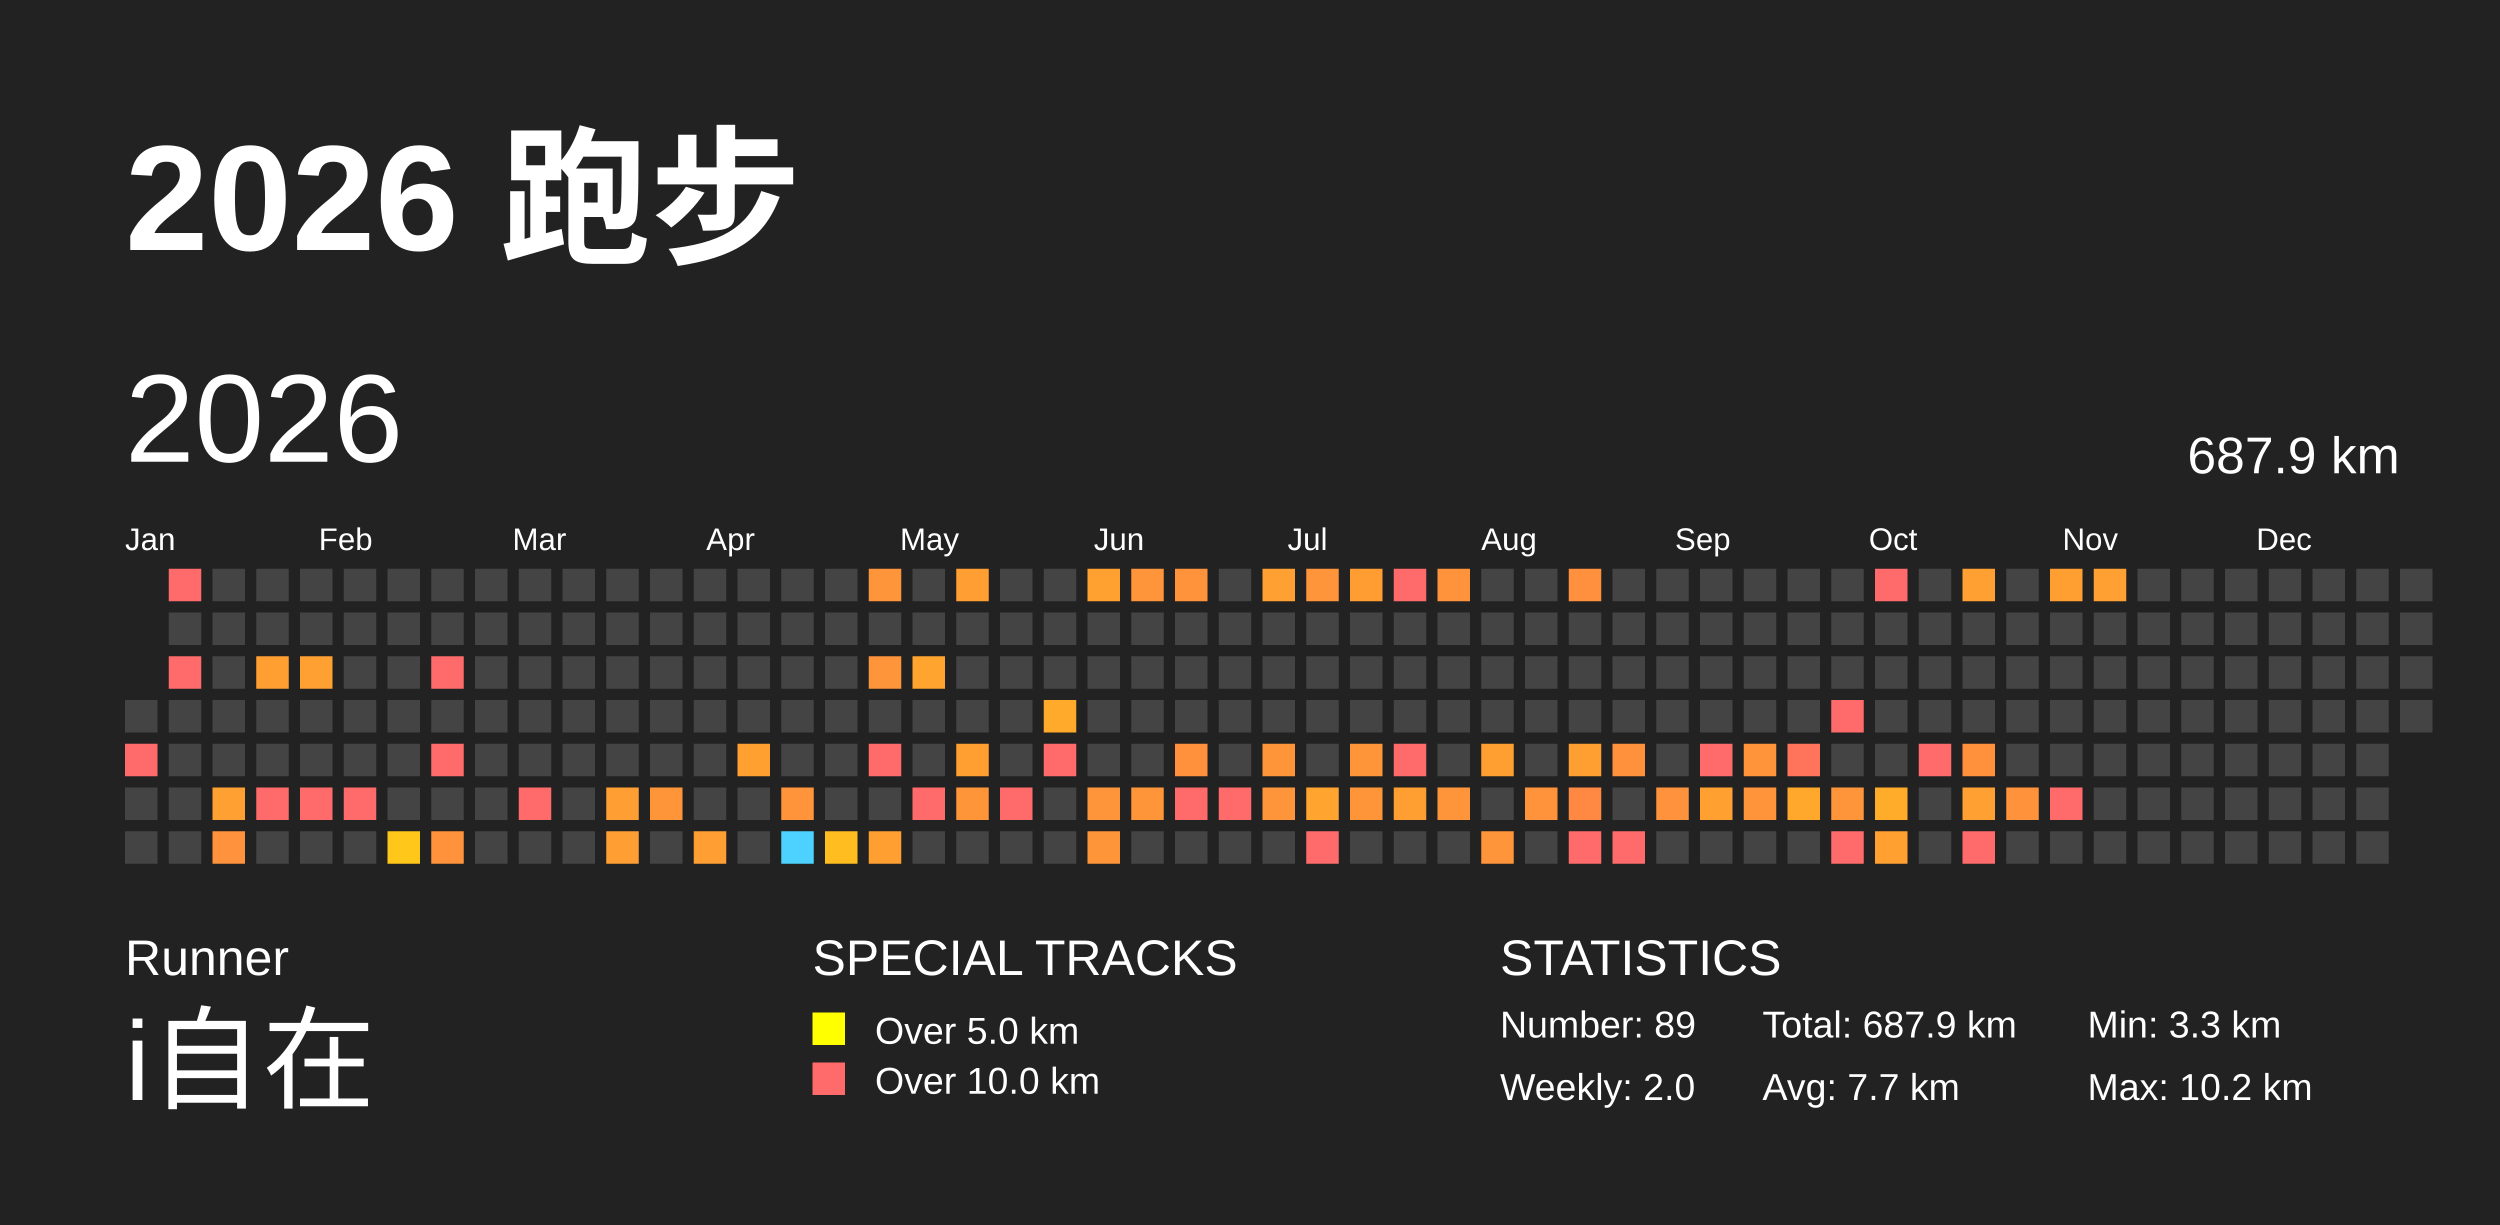
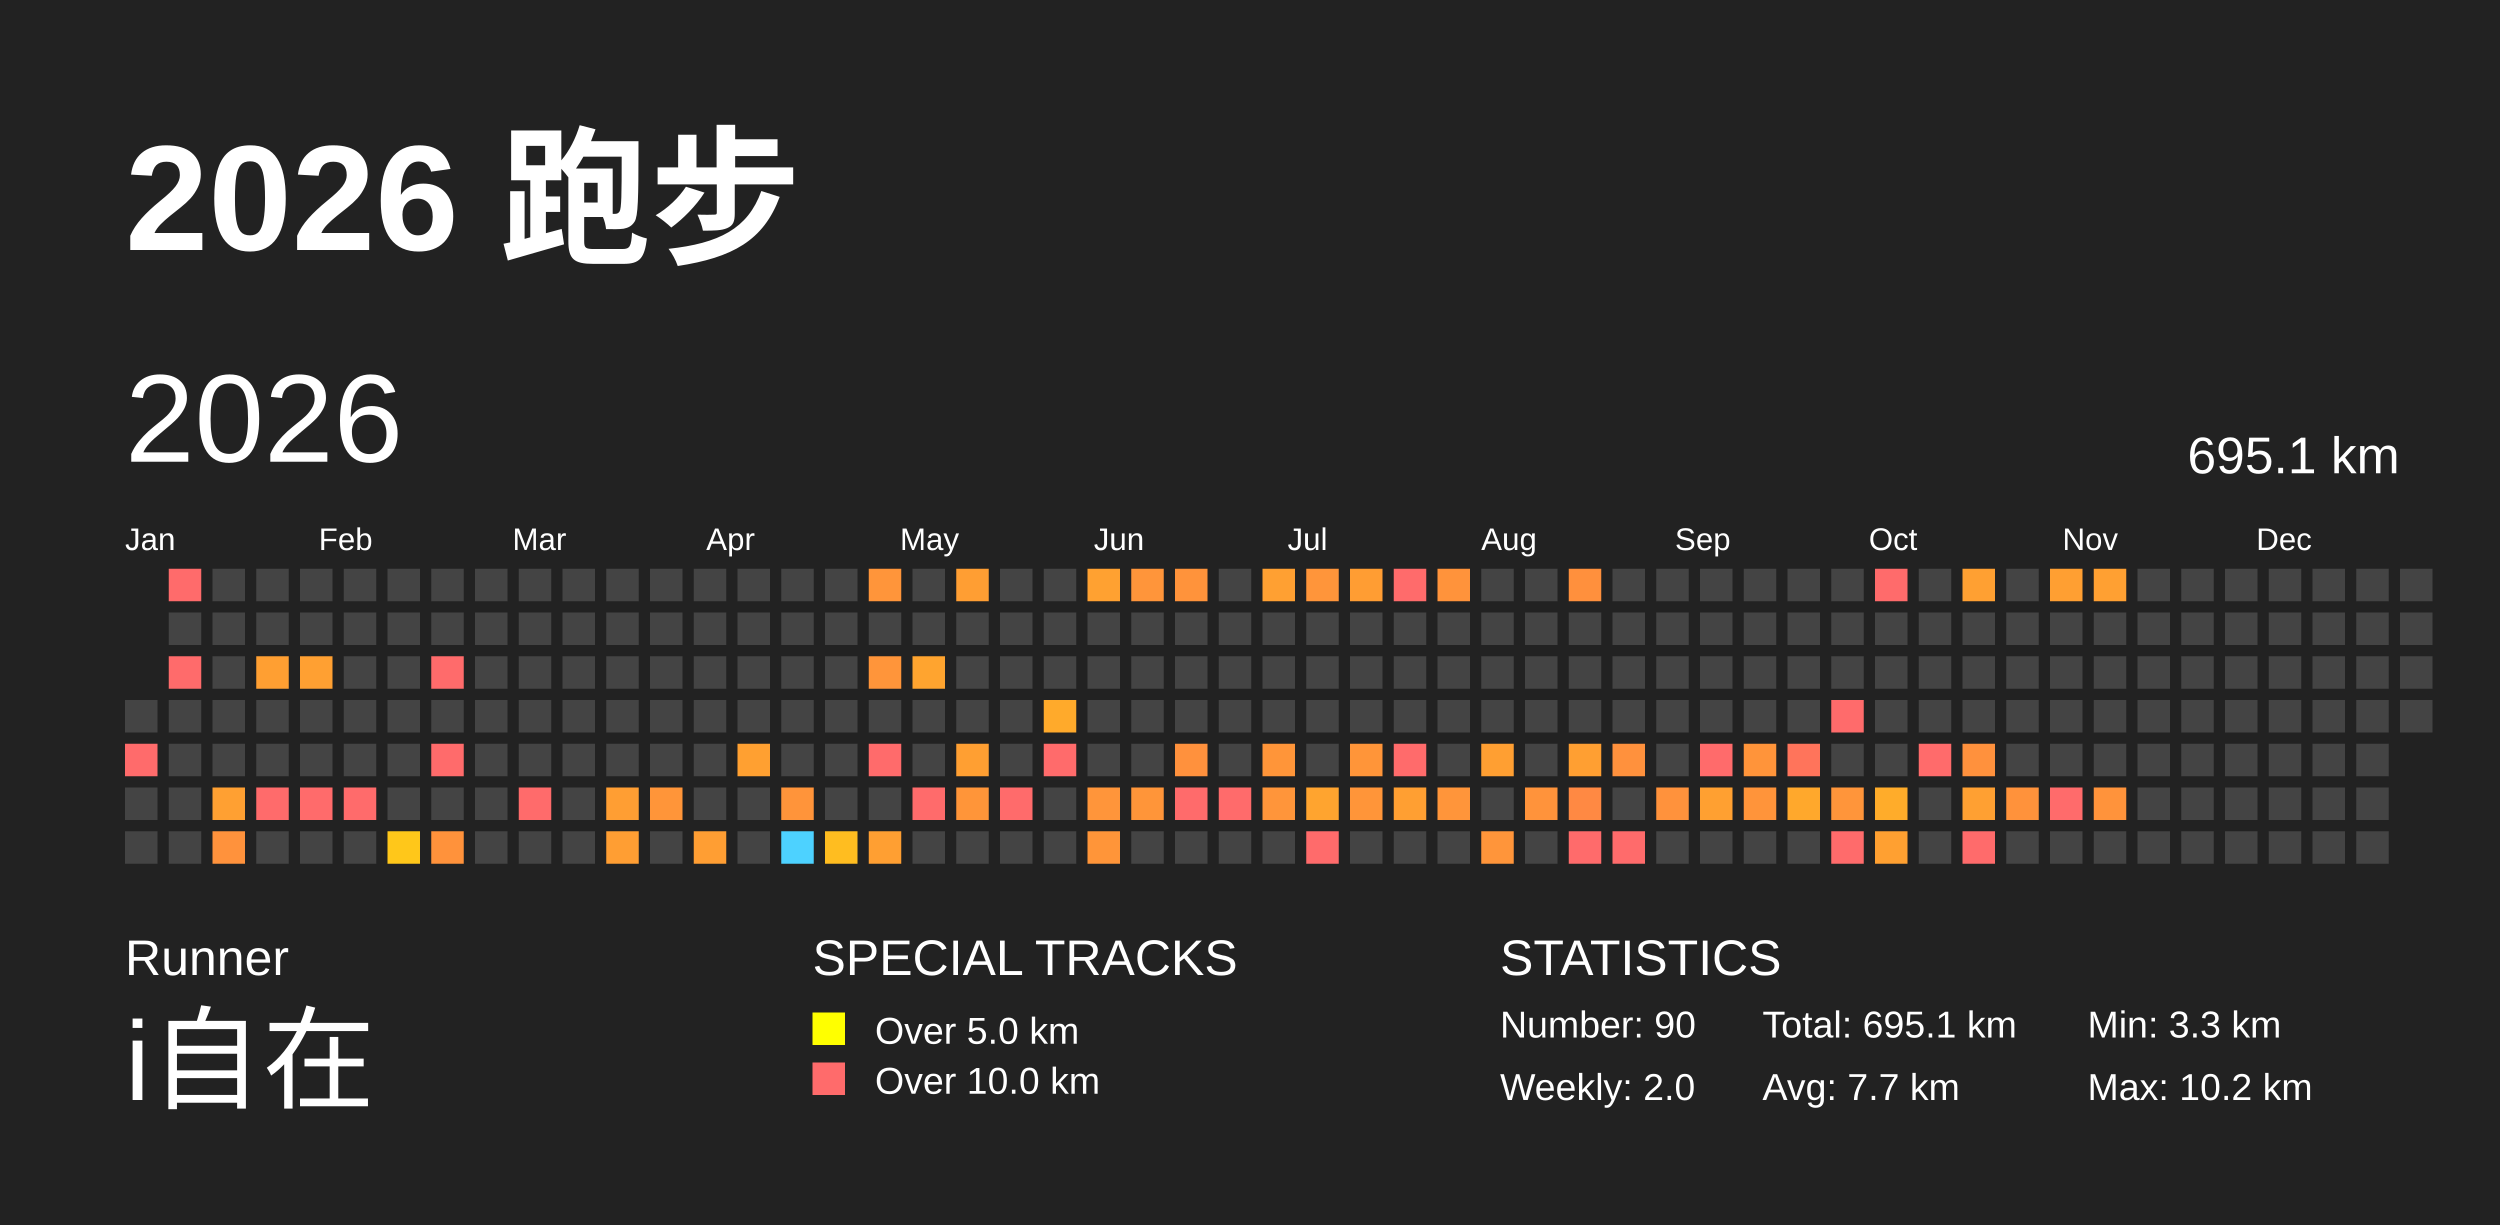
<svg xmlns="http://www.w3.org/2000/svg" baseProfile="full" height="98mm" version="1.1" viewBox="0,0,200,98" width="200mm">
  <defs />
  <rect fill="#222222" height="98" width="200" x="0" y="0" />
  <text fill="#FFFFFF" style="font-size:12px; font-family:Arial; font-weight:bold;" x="10" y="20">2026 跑步</text>
  <text fill="#FFFFFF" style="font-size:4px; font-family:Arial" x="10" y="78">Runner</text>
  <text fill="#FFFFFF" style="font-size:9px; font-family:Arial" x="10" y="88">i自在</text>
  <text fill="#FFFFFF" style="font-size:4px; font-family:Arial" x="65" y="78">SPECIAL TRACKS</text>
  <rect fill="#FFFF00" height="2.6" width="2.6" x="65" y="81" />
  <text fill="#FFFFFF" style="font-size:3px; font-family:Arial" x="70" y="83.5">Over 5.0 km</text>
  <rect fill="#FF6B6B" height="2.6" width="2.6" x="65" y="85" />
  <text fill="#FFFFFF" style="font-size:3px; font-family:Arial" x="70" y="87.5">Over 10.0 km</text>
  <text fill="#FFFFFF" style="font-size:4px; font-family:Arial" x="120" y="78">STATISTICS</text>
-   <text fill="#FFFFFF" style="font-size:3px; font-family:Arial" x="120" y="83">Number: 89</text>
+   <text fill="#FFFFFF" style="font-size:3px; font-family:Arial" x="120" y="83">Number: 90</text>
  <text fill="#FFFFFF" style="font-size:3px; font-family:Arial" x="120" y="88">Weekly: 2.0</text>
-   <text fill="#FFFFFF" style="font-size:3px; font-family:Arial" x="141" y="83">Total: 687.9 km</text>
+   <text fill="#FFFFFF" style="font-size:3px; font-family:Arial" x="141" y="83">Total: 695.1 km</text>
  <text fill="#FFFFFF" style="font-size:3px; font-family:Arial" x="141" y="88">Avg: 7.7 km</text>
  <text fill="#FFFFFF" style="font-size:3px; font-family:Arial" x="167" y="83">Min: 3.3 km</text>
  <text fill="#FFFFFF" style="font-size:3px; font-family:Arial" x="167" y="88">Max: 10.2 km</text>
  <text dominant-baseline="hanging" fill="#FFFFFF" style="font-size:10.0px; font-family:Arial;" x="10" y="30">2026</text>
-   <text dominant-baseline="hanging" fill="#FFFFFF" style="font-size:4.125px; font-family:Arial;" x="175" y="35">687.9 km</text>
+   <text dominant-baseline="hanging" fill="#FFFFFF" style="font-size:4.125px; font-family:Arial;" x="175" y="35">695.1 km</text>
  <text fill="#FFFFFF" style="font-size:2.5px; font-family:Arial" x="10.0" y="44">Jan</text>
  <text fill="#FFFFFF" style="font-size:2.5px; font-family:Arial" x="25.5" y="44">Feb</text>
  <text fill="#FFFFFF" style="font-size:2.5px; font-family:Arial" x="41.0" y="44">Mar</text>
  <text fill="#FFFFFF" style="font-size:2.5px; font-family:Arial" x="56.5" y="44">Apr</text>
  <text fill="#FFFFFF" style="font-size:2.5px; font-family:Arial" x="72.0" y="44">May</text>
  <text fill="#FFFFFF" style="font-size:2.5px; font-family:Arial" x="87.5" y="44">Jun</text>
  <text fill="#FFFFFF" style="font-size:2.5px; font-family:Arial" x="103.0" y="44">Jul</text>
  <text fill="#FFFFFF" style="font-size:2.5px; font-family:Arial" x="118.5" y="44">Aug</text>
  <text fill="#FFFFFF" style="font-size:2.5px; font-family:Arial" x="134.0" y="44">Sep</text>
  <text fill="#FFFFFF" style="font-size:2.5px; font-family:Arial" x="149.5" y="44">Oct</text>
  <text fill="#FFFFFF" style="font-size:2.5px; font-family:Arial" x="165.0" y="44">Nov</text>
  <text fill="#FFFFFF" style="font-size:2.5px; font-family:Arial" x="180.5" y="44">Dec</text>
  <rect fill="#444444" height="2.6" width="2.6" x="10.0" y="56.0" />
  <rect fill="#FF6B6B" height="2.6" width="2.6" x="10.0" y="59.5" />
  <rect fill="#444444" height="2.6" width="2.6" x="10.0" y="63.0" />
  <rect fill="#444444" height="2.6" width="2.6" x="10.0" y="66.5" />
  <rect fill="#FF6B6B" height="2.6" width="2.6" x="13.5" y="45.5" />
  <rect fill="#444444" height="2.6" width="2.6" x="13.5" y="49.0" />
  <rect fill="#FF6B6B" height="2.6" width="2.6" x="13.5" y="52.5" />
  <rect fill="#444444" height="2.6" width="2.6" x="13.5" y="56.0" />
  <rect fill="#444444" height="2.6" width="2.6" x="13.5" y="59.5" />
  <rect fill="#444444" height="2.6" width="2.6" x="13.5" y="63.0" />
  <rect fill="#444444" height="2.6" width="2.6" x="13.5" y="66.5" />
  <rect fill="#444444" height="2.6" width="2.6" x="17.0" y="45.5" />
  <rect fill="#444444" height="2.6" width="2.6" x="17.0" y="49.0" />
  <rect fill="#444444" height="2.6" width="2.6" x="17.0" y="52.5" />
  <rect fill="#444444" height="2.6" width="2.6" x="17.0" y="56.0" />
  <rect fill="#444444" height="2.6" width="2.6" x="17.0" y="59.5" />
  <rect fill="#ffa032" height="2.6" width="2.6" x="17.0" y="63.0" />
  <rect fill="#ff923c" height="2.6" width="2.6" x="17.0" y="66.5" />
  <rect fill="#444444" height="2.6" width="2.6" x="20.5" y="45.5" />
  <rect fill="#444444" height="2.6" width="2.6" x="20.5" y="49.0" />
  <rect fill="#ff9f32" height="2.6" width="2.6" x="20.5" y="52.5" />
  <rect fill="#444444" height="2.6" width="2.6" x="20.5" y="56.0" />
  <rect fill="#444444" height="2.6" width="2.6" x="20.5" y="59.5" />
  <rect fill="#FF6B6B" height="2.6" width="2.6" x="20.5" y="63.0" />
  <rect fill="#444444" height="2.6" width="2.6" x="20.5" y="66.5" />
  <rect fill="#444444" height="2.6" width="2.6" x="24.0" y="45.5" />
  <rect fill="#444444" height="2.6" width="2.6" x="24.0" y="49.0" />
  <rect fill="#ffa032" height="2.6" width="2.6" x="24.0" y="52.5" />
  <rect fill="#444444" height="2.6" width="2.6" x="24.0" y="56.0" />
  <rect fill="#444444" height="2.6" width="2.6" x="24.0" y="59.5" />
  <rect fill="#FF6B6B" height="2.6" width="2.6" x="24.0" y="63.0" />
  <rect fill="#444444" height="2.6" width="2.6" x="24.0" y="66.5" />
  <rect fill="#444444" height="2.6" width="2.6" x="27.5" y="45.5" />
  <rect fill="#444444" height="2.6" width="2.6" x="27.5" y="49.0" />
  <rect fill="#444444" height="2.6" width="2.6" x="27.5" y="52.5" />
  <rect fill="#444444" height="2.6" width="2.6" x="27.5" y="56.0" />
  <rect fill="#444444" height="2.6" width="2.6" x="27.5" y="59.5" />
  <rect fill="#FF6B6B" height="2.6" width="2.6" x="27.5" y="63.0" />
  <rect fill="#444444" height="2.6" width="2.6" x="27.5" y="66.5" />
  <rect fill="#444444" height="2.6" width="2.6" x="31.0" y="45.5" />
  <rect fill="#444444" height="2.6" width="2.6" x="31.0" y="49.0" />
  <rect fill="#444444" height="2.6" width="2.6" x="31.0" y="52.5" />
  <rect fill="#444444" height="2.6" width="2.6" x="31.0" y="56.0" />
  <rect fill="#444444" height="2.6" width="2.6" x="31.0" y="59.5" />
  <rect fill="#444444" height="2.6" width="2.6" x="31.0" y="63.0" />
  <rect fill="#ffc71a" height="2.6" width="2.6" x="31.0" y="66.5" />
  <rect fill="#444444" height="2.6" width="2.6" x="34.5" y="45.5" />
  <rect fill="#444444" height="2.6" width="2.6" x="34.5" y="49.0" />
  <rect fill="#FF6B6B" height="2.6" width="2.6" x="34.5" y="52.5" />
  <rect fill="#444444" height="2.6" width="2.6" x="34.5" y="56.0" />
  <rect fill="#FF6B6B" height="2.6" width="2.6" x="34.5" y="59.5" />
  <rect fill="#444444" height="2.6" width="2.6" x="34.5" y="63.0" />
  <rect fill="#ff923b" height="2.6" width="2.6" x="34.5" y="66.5" />
  <rect fill="#444444" height="2.6" width="2.6" x="38.0" y="45.5" />
  <rect fill="#444444" height="2.6" width="2.6" x="38.0" y="49.0" />
  <rect fill="#444444" height="2.6" width="2.6" x="38.0" y="52.5" />
  <rect fill="#444444" height="2.6" width="2.6" x="38.0" y="56.0" />
  <rect fill="#444444" height="2.6" width="2.6" x="38.0" y="59.5" />
  <rect fill="#444444" height="2.6" width="2.6" x="38.0" y="63.0" />
  <rect fill="#444444" height="2.6" width="2.6" x="38.0" y="66.5" />
  <rect fill="#444444" height="2.6" width="2.6" x="41.5" y="45.5" />
  <rect fill="#444444" height="2.6" width="2.6" x="41.5" y="49.0" />
  <rect fill="#444444" height="2.6" width="2.6" x="41.5" y="52.5" />
  <rect fill="#444444" height="2.6" width="2.6" x="41.5" y="56.0" />
  <rect fill="#444444" height="2.6" width="2.6" x="41.5" y="59.5" />
  <rect fill="#FF6B6B" height="2.6" width="2.6" x="41.5" y="63.0" />
  <rect fill="#444444" height="2.6" width="2.6" x="41.5" y="66.5" />
  <rect fill="#444444" height="2.6" width="2.6" x="45.0" y="45.5" />
  <rect fill="#444444" height="2.6" width="2.6" x="45.0" y="49.0" />
  <rect fill="#444444" height="2.6" width="2.6" x="45.0" y="52.5" />
  <rect fill="#444444" height="2.6" width="2.6" x="45.0" y="56.0" />
  <rect fill="#444444" height="2.6" width="2.6" x="45.0" y="59.5" />
  <rect fill="#444444" height="2.6" width="2.6" x="45.0" y="63.0" />
  <rect fill="#444444" height="2.6" width="2.6" x="45.0" y="66.5" />
  <rect fill="#444444" height="2.6" width="2.6" x="48.5" y="45.5" />
  <rect fill="#444444" height="2.6" width="2.6" x="48.5" y="49.0" />
  <rect fill="#444444" height="2.6" width="2.6" x="48.5" y="52.5" />
  <rect fill="#444444" height="2.6" width="2.6" x="48.5" y="56.0" />
  <rect fill="#444444" height="2.6" width="2.6" x="48.5" y="59.5" />
  <rect fill="#ff9e33" height="2.6" width="2.6" x="48.5" y="63.0" />
  <rect fill="#ff9e33" height="2.6" width="2.6" x="48.5" y="66.5" />
  <rect fill="#444444" height="2.6" width="2.6" x="52.0" y="45.5" />
  <rect fill="#444444" height="2.6" width="2.6" x="52.0" y="49.0" />
  <rect fill="#444444" height="2.6" width="2.6" x="52.0" y="52.5" />
  <rect fill="#444444" height="2.6" width="2.6" x="52.0" y="56.0" />
  <rect fill="#444444" height="2.6" width="2.6" x="52.0" y="59.5" />
  <rect fill="#ff9539" height="2.6" width="2.6" x="52.0" y="63.0" />
  <rect fill="#444444" height="2.6" width="2.6" x="52.0" y="66.5" />
  <rect fill="#444444" height="2.6" width="2.6" x="55.5" y="45.5" />
  <rect fill="#444444" height="2.6" width="2.6" x="55.5" y="49.0" />
  <rect fill="#444444" height="2.6" width="2.6" x="55.5" y="52.5" />
  <rect fill="#444444" height="2.6" width="2.6" x="55.5" y="56.0" />
  <rect fill="#444444" height="2.6" width="2.6" x="55.5" y="59.5" />
  <rect fill="#444444" height="2.6" width="2.6" x="55.5" y="63.0" />
  <rect fill="#ff9e33" height="2.6" width="2.6" x="55.5" y="66.5" />
  <rect fill="#444444" height="2.6" width="2.6" x="59.0" y="45.5" />
  <rect fill="#444444" height="2.6" width="2.6" x="59.0" y="49.0" />
  <rect fill="#444444" height="2.6" width="2.6" x="59.0" y="52.5" />
  <rect fill="#444444" height="2.6" width="2.6" x="59.0" y="56.0" />
  <rect fill="#ffa031" height="2.6" width="2.6" x="59.0" y="59.5" />
  <rect fill="#444444" height="2.6" width="2.6" x="59.0" y="63.0" />
  <rect fill="#444444" height="2.6" width="2.6" x="59.0" y="66.5" />
  <rect fill="#444444" height="2.6" width="2.6" x="62.5" y="45.5" />
  <rect fill="#444444" height="2.6" width="2.6" x="62.5" y="49.0" />
  <rect fill="#444444" height="2.6" width="2.6" x="62.5" y="52.5" />
  <rect fill="#444444" height="2.6" width="2.6" x="62.5" y="56.0" />
  <rect fill="#444444" height="2.6" width="2.6" x="62.5" y="59.5" />
  <rect fill="#ff943a" height="2.6" width="2.6" x="62.5" y="63.0" />
  <rect fill="#4dd2ff" height="2.6" width="2.6" x="62.5" y="66.5" />
  <rect fill="#444444" height="2.6" width="2.6" x="66.0" y="45.5" />
  <rect fill="#444444" height="2.6" width="2.6" x="66.0" y="49.0" />
  <rect fill="#444444" height="2.6" width="2.6" x="66.0" y="52.5" />
  <rect fill="#444444" height="2.6" width="2.6" x="66.0" y="56.0" />
  <rect fill="#444444" height="2.6" width="2.6" x="66.0" y="59.5" />
  <rect fill="#444444" height="2.6" width="2.6" x="66.0" y="63.0" />
  <rect fill="#ffbd20" height="2.6" width="2.6" x="66.0" y="66.5" />
  <rect fill="#ff953a" height="2.6" width="2.6" x="69.5" y="45.5" />
  <rect fill="#444444" height="2.6" width="2.6" x="69.5" y="49.0" />
  <rect fill="#ff953a" height="2.6" width="2.6" x="69.5" y="52.5" />
  <rect fill="#444444" height="2.6" width="2.6" x="69.5" y="56.0" />
  <rect fill="#FF6B6B" height="2.6" width="2.6" x="69.5" y="59.5" />
  <rect fill="#444444" height="2.6" width="2.6" x="69.5" y="63.0" />
  <rect fill="#ff9f32" height="2.6" width="2.6" x="69.5" y="66.5" />
  <rect fill="#444444" height="2.6" width="2.6" x="73.0" y="45.5" />
  <rect fill="#444444" height="2.6" width="2.6" x="73.0" y="49.0" />
  <rect fill="#ffa42f" height="2.6" width="2.6" x="73.0" y="52.5" />
  <rect fill="#444444" height="2.6" width="2.6" x="73.0" y="56.0" />
  <rect fill="#444444" height="2.6" width="2.6" x="73.0" y="59.5" />
  <rect fill="#FF6B6B" height="2.6" width="2.6" x="73.0" y="63.0" />
  <rect fill="#444444" height="2.6" width="2.6" x="73.0" y="66.5" />
  <rect fill="#ff9e33" height="2.6" width="2.6" x="76.5" y="45.5" />
  <rect fill="#444444" height="2.6" width="2.6" x="76.5" y="49.0" />
  <rect fill="#444444" height="2.6" width="2.6" x="76.5" y="52.5" />
  <rect fill="#444444" height="2.6" width="2.6" x="76.5" y="56.0" />
  <rect fill="#ff9f32" height="2.6" width="2.6" x="76.5" y="59.5" />
  <rect fill="#ff9539" height="2.6" width="2.6" x="76.5" y="63.0" />
  <rect fill="#444444" height="2.6" width="2.6" x="76.5" y="66.5" />
  <rect fill="#444444" height="2.6" width="2.6" x="80.0" y="45.5" />
  <rect fill="#444444" height="2.6" width="2.6" x="80.0" y="49.0" />
  <rect fill="#444444" height="2.6" width="2.6" x="80.0" y="52.5" />
  <rect fill="#444444" height="2.6" width="2.6" x="80.0" y="56.0" />
  <rect fill="#444444" height="2.6" width="2.6" x="80.0" y="59.5" />
  <rect fill="#FF6B6B" height="2.6" width="2.6" x="80.0" y="63.0" />
  <rect fill="#444444" height="2.6" width="2.6" x="80.0" y="66.5" />
  <rect fill="#444444" height="2.6" width="2.6" x="83.5" y="45.5" />
  <rect fill="#444444" height="2.6" width="2.6" x="83.5" y="49.0" />
  <rect fill="#444444" height="2.6" width="2.6" x="83.5" y="52.5" />
  <rect fill="#ffaa2b" height="2.6" width="2.6" x="83.5" y="56.0" />
  <rect fill="#FF6B6B" height="2.6" width="2.6" x="83.5" y="59.5" />
  <rect fill="#444444" height="2.6" width="2.6" x="83.5" y="63.0" />
  <rect fill="#444444" height="2.6" width="2.6" x="83.5" y="66.5" />
  <rect fill="#ffa131" height="2.6" width="2.6" x="87.0" y="45.5" />
  <rect fill="#444444" height="2.6" width="2.6" x="87.0" y="49.0" />
  <rect fill="#444444" height="2.6" width="2.6" x="87.0" y="52.5" />
  <rect fill="#444444" height="2.6" width="2.6" x="87.0" y="56.0" />
  <rect fill="#444444" height="2.6" width="2.6" x="87.0" y="59.5" />
  <rect fill="#ff953a" height="2.6" width="2.6" x="87.0" y="63.0" />
  <rect fill="#ff9539" height="2.6" width="2.6" x="87.0" y="66.5" />
  <rect fill="#ff953a" height="2.6" width="2.6" x="90.5" y="45.5" />
  <rect fill="#444444" height="2.6" width="2.6" x="90.5" y="49.0" />
  <rect fill="#444444" height="2.6" width="2.6" x="90.5" y="52.5" />
  <rect fill="#444444" height="2.6" width="2.6" x="90.5" y="56.0" />
  <rect fill="#444444" height="2.6" width="2.6" x="90.5" y="59.5" />
  <rect fill="#ff9539" height="2.6" width="2.6" x="90.5" y="63.0" />
  <rect fill="#444444" height="2.6" width="2.6" x="90.5" y="66.5" />
  <rect fill="#ff933b" height="2.6" width="2.6" x="94.0" y="45.5" />
  <rect fill="#444444" height="2.6" width="2.6" x="94.0" y="49.0" />
  <rect fill="#444444" height="2.6" width="2.6" x="94.0" y="52.5" />
  <rect fill="#444444" height="2.6" width="2.6" x="94.0" y="56.0" />
  <rect fill="#ff913d" height="2.6" width="2.6" x="94.0" y="59.5" />
  <rect fill="#FF6B6B" height="2.6" width="2.6" x="94.0" y="63.0" />
  <rect fill="#444444" height="2.6" width="2.6" x="94.0" y="66.5" />
  <rect fill="#444444" height="2.6" width="2.6" x="97.5" y="45.5" />
  <rect fill="#444444" height="2.6" width="2.6" x="97.5" y="49.0" />
  <rect fill="#444444" height="2.6" width="2.6" x="97.5" y="52.5" />
  <rect fill="#444444" height="2.6" width="2.6" x="97.5" y="56.0" />
  <rect fill="#444444" height="2.6" width="2.6" x="97.5" y="59.5" />
  <rect fill="#FF6B6B" height="2.6" width="2.6" x="97.5" y="63.0" />
  <rect fill="#444444" height="2.6" width="2.6" x="97.5" y="66.5" />
  <rect fill="#ffa032" height="2.6" width="2.6" x="101.0" y="45.5" />
  <rect fill="#444444" height="2.6" width="2.6" x="101.0" y="49.0" />
  <rect fill="#444444" height="2.6" width="2.6" x="101.0" y="52.5" />
  <rect fill="#444444" height="2.6" width="2.6" x="101.0" y="56.0" />
  <rect fill="#ff9539" height="2.6" width="2.6" x="101.0" y="59.5" />
  <rect fill="#ff953a" height="2.6" width="2.6" x="101.0" y="63.0" />
  <rect fill="#444444" height="2.6" width="2.6" x="101.0" y="66.5" />
  <rect fill="#ff953a" height="2.6" width="2.6" x="104.5" y="45.5" />
  <rect fill="#444444" height="2.6" width="2.6" x="104.5" y="49.0" />
  <rect fill="#444444" height="2.6" width="2.6" x="104.5" y="52.5" />
  <rect fill="#444444" height="2.6" width="2.6" x="104.5" y="56.0" />
  <rect fill="#444444" height="2.6" width="2.6" x="104.5" y="59.5" />
  <rect fill="#ffa42f" height="2.6" width="2.6" x="104.5" y="63.0" />
  <rect fill="#FF6B6B" height="2.6" width="2.6" x="104.5" y="66.5" />
  <rect fill="#ff9d33" height="2.6" width="2.6" x="108.0" y="45.5" />
  <rect fill="#444444" height="2.6" width="2.6" x="108.0" y="49.0" />
  <rect fill="#444444" height="2.6" width="2.6" x="108.0" y="52.5" />
  <rect fill="#444444" height="2.6" width="2.6" x="108.0" y="56.0" />
  <rect fill="#ff9539" height="2.6" width="2.6" x="108.0" y="59.5" />
  <rect fill="#ff9539" height="2.6" width="2.6" x="108.0" y="63.0" />
  <rect fill="#444444" height="2.6" width="2.6" x="108.0" y="66.5" />
  <rect fill="#FF6B6B" height="2.6" width="2.6" x="111.5" y="45.5" />
  <rect fill="#444444" height="2.6" width="2.6" x="111.5" y="49.0" />
  <rect fill="#444444" height="2.6" width="2.6" x="111.5" y="52.5" />
  <rect fill="#444444" height="2.6" width="2.6" x="111.5" y="56.0" />
  <rect fill="#FF6B6B" height="2.6" width="2.6" x="111.5" y="59.5" />
  <rect fill="#ff9f32" height="2.6" width="2.6" x="111.5" y="63.0" />
  <rect fill="#444444" height="2.6" width="2.6" x="111.5" y="66.5" />
  <rect fill="#ff933b" height="2.6" width="2.6" x="115.0" y="45.5" />
  <rect fill="#444444" height="2.6" width="2.6" x="115.0" y="49.0" />
  <rect fill="#444444" height="2.6" width="2.6" x="115.0" y="52.5" />
  <rect fill="#444444" height="2.6" width="2.6" x="115.0" y="56.0" />
  <rect fill="#444444" height="2.6" width="2.6" x="115.0" y="59.5" />
  <rect fill="#ff953a" height="2.6" width="2.6" x="115.0" y="63.0" />
  <rect fill="#444444" height="2.6" width="2.6" x="115.0" y="66.5" />
  <rect fill="#444444" height="2.6" width="2.6" x="118.5" y="45.5" />
  <rect fill="#444444" height="2.6" width="2.6" x="118.5" y="49.0" />
  <rect fill="#444444" height="2.6" width="2.6" x="118.5" y="52.5" />
  <rect fill="#444444" height="2.6" width="2.6" x="118.5" y="56.0" />
  <rect fill="#ff9f32" height="2.6" width="2.6" x="118.5" y="59.5" />
  <rect fill="#444444" height="2.6" width="2.6" x="118.5" y="63.0" />
  <rect fill="#ff953a" height="2.6" width="2.6" x="118.5" y="66.5" />
  <rect fill="#444444" height="2.6" width="2.6" x="122.0" y="45.5" />
  <rect fill="#444444" height="2.6" width="2.6" x="122.0" y="49.0" />
  <rect fill="#444444" height="2.6" width="2.6" x="122.0" y="52.5" />
  <rect fill="#444444" height="2.6" width="2.6" x="122.0" y="56.0" />
  <rect fill="#444444" height="2.6" width="2.6" x="122.0" y="59.5" />
  <rect fill="#ff933b" height="2.6" width="2.6" x="122.0" y="63.0" />
  <rect fill="#444444" height="2.6" width="2.6" x="122.0" y="66.5" />
  <rect fill="#ff903d" height="2.6" width="2.6" x="125.5" y="45.5" />
  <rect fill="#444444" height="2.6" width="2.6" x="125.5" y="49.0" />
  <rect fill="#444444" height="2.6" width="2.6" x="125.5" y="52.5" />
  <rect fill="#444444" height="2.6" width="2.6" x="125.5" y="56.0" />
  <rect fill="#ff9f32" height="2.6" width="2.6" x="125.5" y="59.5" />
  <rect fill="#ff8943" height="2.6" width="2.6" x="125.5" y="63.0" />
  <rect fill="#FF6B6B" height="2.6" width="2.6" x="125.5" y="66.5" />
  <rect fill="#444444" height="2.6" width="2.6" x="129.0" y="45.5" />
  <rect fill="#444444" height="2.6" width="2.6" x="129.0" y="49.0" />
  <rect fill="#444444" height="2.6" width="2.6" x="129.0" y="52.5" />
  <rect fill="#444444" height="2.6" width="2.6" x="129.0" y="56.0" />
  <rect fill="#ff913d" height="2.6" width="2.6" x="129.0" y="59.5" />
  <rect fill="#444444" height="2.6" width="2.6" x="129.0" y="63.0" />
  <rect fill="#FF6B6B" height="2.6" width="2.6" x="129.0" y="66.5" />
  <rect fill="#444444" height="2.6" width="2.6" x="132.5" y="45.5" />
  <rect fill="#444444" height="2.6" width="2.6" x="132.5" y="49.0" />
  <rect fill="#444444" height="2.6" width="2.6" x="132.5" y="52.5" />
  <rect fill="#444444" height="2.6" width="2.6" x="132.5" y="56.0" />
  <rect fill="#444444" height="2.6" width="2.6" x="132.5" y="59.5" />
  <rect fill="#ff923c" height="2.6" width="2.6" x="132.5" y="63.0" />
  <rect fill="#444444" height="2.6" width="2.6" x="132.5" y="66.5" />
  <rect fill="#444444" height="2.6" width="2.6" x="136.0" y="45.5" />
  <rect fill="#444444" height="2.6" width="2.6" x="136.0" y="49.0" />
  <rect fill="#444444" height="2.6" width="2.6" x="136.0" y="52.5" />
  <rect fill="#444444" height="2.6" width="2.6" x="136.0" y="56.0" />
  <rect fill="#FF6B6B" height="2.6" width="2.6" x="136.0" y="59.5" />
  <rect fill="#ffa031" height="2.6" width="2.6" x="136.0" y="63.0" />
  <rect fill="#444444" height="2.6" width="2.6" x="136.0" y="66.5" />
  <rect fill="#444444" height="2.6" width="2.6" x="139.5" y="45.5" />
  <rect fill="#444444" height="2.6" width="2.6" x="139.5" y="49.0" />
  <rect fill="#444444" height="2.6" width="2.6" x="139.5" y="52.5" />
  <rect fill="#444444" height="2.6" width="2.6" x="139.5" y="56.0" />
  <rect fill="#ff943a" height="2.6" width="2.6" x="139.5" y="59.5" />
  <rect fill="#ff943a" height="2.6" width="2.6" x="139.5" y="63.0" />
  <rect fill="#444444" height="2.6" width="2.6" x="139.5" y="66.5" />
  <rect fill="#444444" height="2.6" width="2.6" x="143.0" y="45.5" />
  <rect fill="#444444" height="2.6" width="2.6" x="143.0" y="49.0" />
  <rect fill="#444444" height="2.6" width="2.6" x="143.0" y="52.5" />
  <rect fill="#444444" height="2.6" width="2.6" x="143.0" y="56.0" />
  <rect fill="#ff745b" height="2.6" width="2.6" x="143.0" y="59.5" />
  <rect fill="#ffa82c" height="2.6" width="2.6" x="143.0" y="63.0" />
  <rect fill="#444444" height="2.6" width="2.6" x="143.0" y="66.5" />
  <rect fill="#444444" height="2.6" width="2.6" x="146.5" y="45.5" />
  <rect fill="#444444" height="2.6" width="2.6" x="146.5" y="49.0" />
  <rect fill="#444444" height="2.6" width="2.6" x="146.5" y="52.5" />
  <rect fill="#FF6B6B" height="2.6" width="2.6" x="146.5" y="56.0" />
  <rect fill="#444444" height="2.6" width="2.6" x="146.5" y="59.5" />
  <rect fill="#ff953a" height="2.6" width="2.6" x="146.5" y="63.0" />
  <rect fill="#FF6B6B" height="2.6" width="2.6" x="146.5" y="66.5" />
  <rect fill="#FF6B6B" height="2.6" width="2.6" x="150.0" y="45.5" />
  <rect fill="#444444" height="2.6" width="2.6" x="150.0" y="49.0" />
  <rect fill="#444444" height="2.6" width="2.6" x="150.0" y="52.5" />
  <rect fill="#444444" height="2.6" width="2.6" x="150.0" y="56.0" />
  <rect fill="#444444" height="2.6" width="2.6" x="150.0" y="59.5" />
  <rect fill="#ffac2a" height="2.6" width="2.6" x="150.0" y="63.0" />
  <rect fill="#ffa031" height="2.6" width="2.6" x="150.0" y="66.5" />
  <rect fill="#444444" height="2.6" width="2.6" x="153.5" y="45.5" />
  <rect fill="#444444" height="2.6" width="2.6" x="153.5" y="49.0" />
  <rect fill="#444444" height="2.6" width="2.6" x="153.5" y="52.5" />
  <rect fill="#444444" height="2.6" width="2.6" x="153.5" y="56.0" />
  <rect fill="#FF6B6B" height="2.6" width="2.6" x="153.5" y="59.5" />
  <rect fill="#444444" height="2.6" width="2.6" x="153.5" y="63.0" />
  <rect fill="#444444" height="2.6" width="2.6" x="153.5" y="66.5" />
  <rect fill="#ffa032" height="2.6" width="2.6" x="157.0" y="45.5" />
  <rect fill="#444444" height="2.6" width="2.6" x="157.0" y="49.0" />
  <rect fill="#444444" height="2.6" width="2.6" x="157.0" y="52.5" />
  <rect fill="#444444" height="2.6" width="2.6" x="157.0" y="56.0" />
  <rect fill="#ff913d" height="2.6" width="2.6" x="157.0" y="59.5" />
  <rect fill="#ffa032" height="2.6" width="2.6" x="157.0" y="63.0" />
  <rect fill="#FF6B6B" height="2.6" width="2.6" x="157.0" y="66.5" />
  <rect fill="#444444" height="2.6" width="2.6" x="160.5" y="45.5" />
  <rect fill="#444444" height="2.6" width="2.6" x="160.5" y="49.0" />
  <rect fill="#444444" height="2.6" width="2.6" x="160.5" y="52.5" />
  <rect fill="#444444" height="2.6" width="2.6" x="160.5" y="56.0" />
  <rect fill="#444444" height="2.6" width="2.6" x="160.5" y="59.5" />
  <rect fill="#ff923b" height="2.6" width="2.6" x="160.5" y="63.0" />
  <rect fill="#444444" height="2.6" width="2.6" x="160.5" y="66.5" />
  <rect fill="#ff9f32" height="2.6" width="2.6" x="164.0" y="45.5" />
  <rect fill="#444444" height="2.6" width="2.6" x="164.0" y="49.0" />
  <rect fill="#444444" height="2.6" width="2.6" x="164.0" y="52.5" />
  <rect fill="#444444" height="2.6" width="2.6" x="164.0" y="56.0" />
  <rect fill="#444444" height="2.6" width="2.6" x="164.0" y="59.5" />
  <rect fill="#FF6B6B" height="2.6" width="2.6" x="164.0" y="63.0" />
  <rect fill="#444444" height="2.6" width="2.6" x="164.0" y="66.5" />
  <rect fill="#ffa032" height="2.6" width="2.6" x="167.5" y="45.5" />
  <rect fill="#444444" height="2.6" width="2.6" x="167.5" y="49.0" />
  <rect fill="#444444" height="2.6" width="2.6" x="167.5" y="52.5" />
  <rect fill="#444444" height="2.6" width="2.6" x="167.5" y="56.0" />
  <rect fill="#444444" height="2.6" width="2.6" x="167.5" y="59.5" />
-   <rect fill="#444444" height="2.6" width="2.6" x="167.5" y="63.0" />
+   <rect fill="#ff933b" height="2.6" width="2.6" x="167.5" y="63.0" />
  <rect fill="#444444" height="2.6" width="2.6" x="167.5" y="66.5" />
  <rect fill="#444444" height="2.6" width="2.6" x="171.0" y="45.5" />
  <rect fill="#444444" height="2.6" width="2.6" x="171.0" y="49.0" />
  <rect fill="#444444" height="2.6" width="2.6" x="171.0" y="52.5" />
  <rect fill="#444444" height="2.6" width="2.6" x="171.0" y="56.0" />
  <rect fill="#444444" height="2.6" width="2.6" x="171.0" y="59.5" />
  <rect fill="#444444" height="2.6" width="2.6" x="171.0" y="63.0" />
  <rect fill="#444444" height="2.6" width="2.6" x="171.0" y="66.5" />
  <rect fill="#444444" height="2.6" width="2.6" x="174.5" y="45.5" />
  <rect fill="#444444" height="2.6" width="2.6" x="174.5" y="49.0" />
  <rect fill="#444444" height="2.6" width="2.6" x="174.5" y="52.5" />
  <rect fill="#444444" height="2.6" width="2.6" x="174.5" y="56.0" />
  <rect fill="#444444" height="2.6" width="2.6" x="174.5" y="59.5" />
  <rect fill="#444444" height="2.6" width="2.6" x="174.5" y="63.0" />
  <rect fill="#444444" height="2.6" width="2.6" x="174.5" y="66.5" />
  <rect fill="#444444" height="2.6" width="2.6" x="178.0" y="45.5" />
  <rect fill="#444444" height="2.6" width="2.6" x="178.0" y="49.0" />
  <rect fill="#444444" height="2.6" width="2.6" x="178.0" y="52.5" />
  <rect fill="#444444" height="2.6" width="2.6" x="178.0" y="56.0" />
  <rect fill="#444444" height="2.6" width="2.6" x="178.0" y="59.5" />
  <rect fill="#444444" height="2.6" width="2.6" x="178.0" y="63.0" />
  <rect fill="#444444" height="2.6" width="2.6" x="178.0" y="66.5" />
  <rect fill="#444444" height="2.6" width="2.6" x="181.5" y="45.5" />
  <rect fill="#444444" height="2.6" width="2.6" x="181.5" y="49.0" />
  <rect fill="#444444" height="2.6" width="2.6" x="181.5" y="52.5" />
  <rect fill="#444444" height="2.6" width="2.6" x="181.5" y="56.0" />
  <rect fill="#444444" height="2.6" width="2.6" x="181.5" y="59.5" />
  <rect fill="#444444" height="2.6" width="2.6" x="181.5" y="63.0" />
  <rect fill="#444444" height="2.6" width="2.6" x="181.5" y="66.5" />
  <rect fill="#444444" height="2.6" width="2.6" x="185.0" y="45.5" />
  <rect fill="#444444" height="2.6" width="2.6" x="185.0" y="49.0" />
  <rect fill="#444444" height="2.6" width="2.6" x="185.0" y="52.5" />
  <rect fill="#444444" height="2.6" width="2.6" x="185.0" y="56.0" />
  <rect fill="#444444" height="2.6" width="2.6" x="185.0" y="59.5" />
  <rect fill="#444444" height="2.6" width="2.6" x="185.0" y="63.0" />
  <rect fill="#444444" height="2.6" width="2.6" x="185.0" y="66.5" />
  <rect fill="#444444" height="2.6" width="2.6" x="188.5" y="45.5" />
  <rect fill="#444444" height="2.6" width="2.6" x="188.5" y="49.0" />
  <rect fill="#444444" height="2.6" width="2.6" x="188.5" y="52.5" />
  <rect fill="#444444" height="2.6" width="2.6" x="188.5" y="56.0" />
  <rect fill="#444444" height="2.6" width="2.6" x="188.5" y="59.5" />
  <rect fill="#444444" height="2.6" width="2.6" x="188.5" y="63.0" />
  <rect fill="#444444" height="2.6" width="2.6" x="188.5" y="66.5" />
  <rect fill="#444444" height="2.6" width="2.6" x="192.0" y="45.5" />
  <rect fill="#444444" height="2.6" width="2.6" x="192.0" y="49.0" />
  <rect fill="#444444" height="2.6" width="2.6" x="192.0" y="52.5" />
  <rect fill="#444444" height="2.6" width="2.6" x="192.0" y="56.0" />
</svg>
